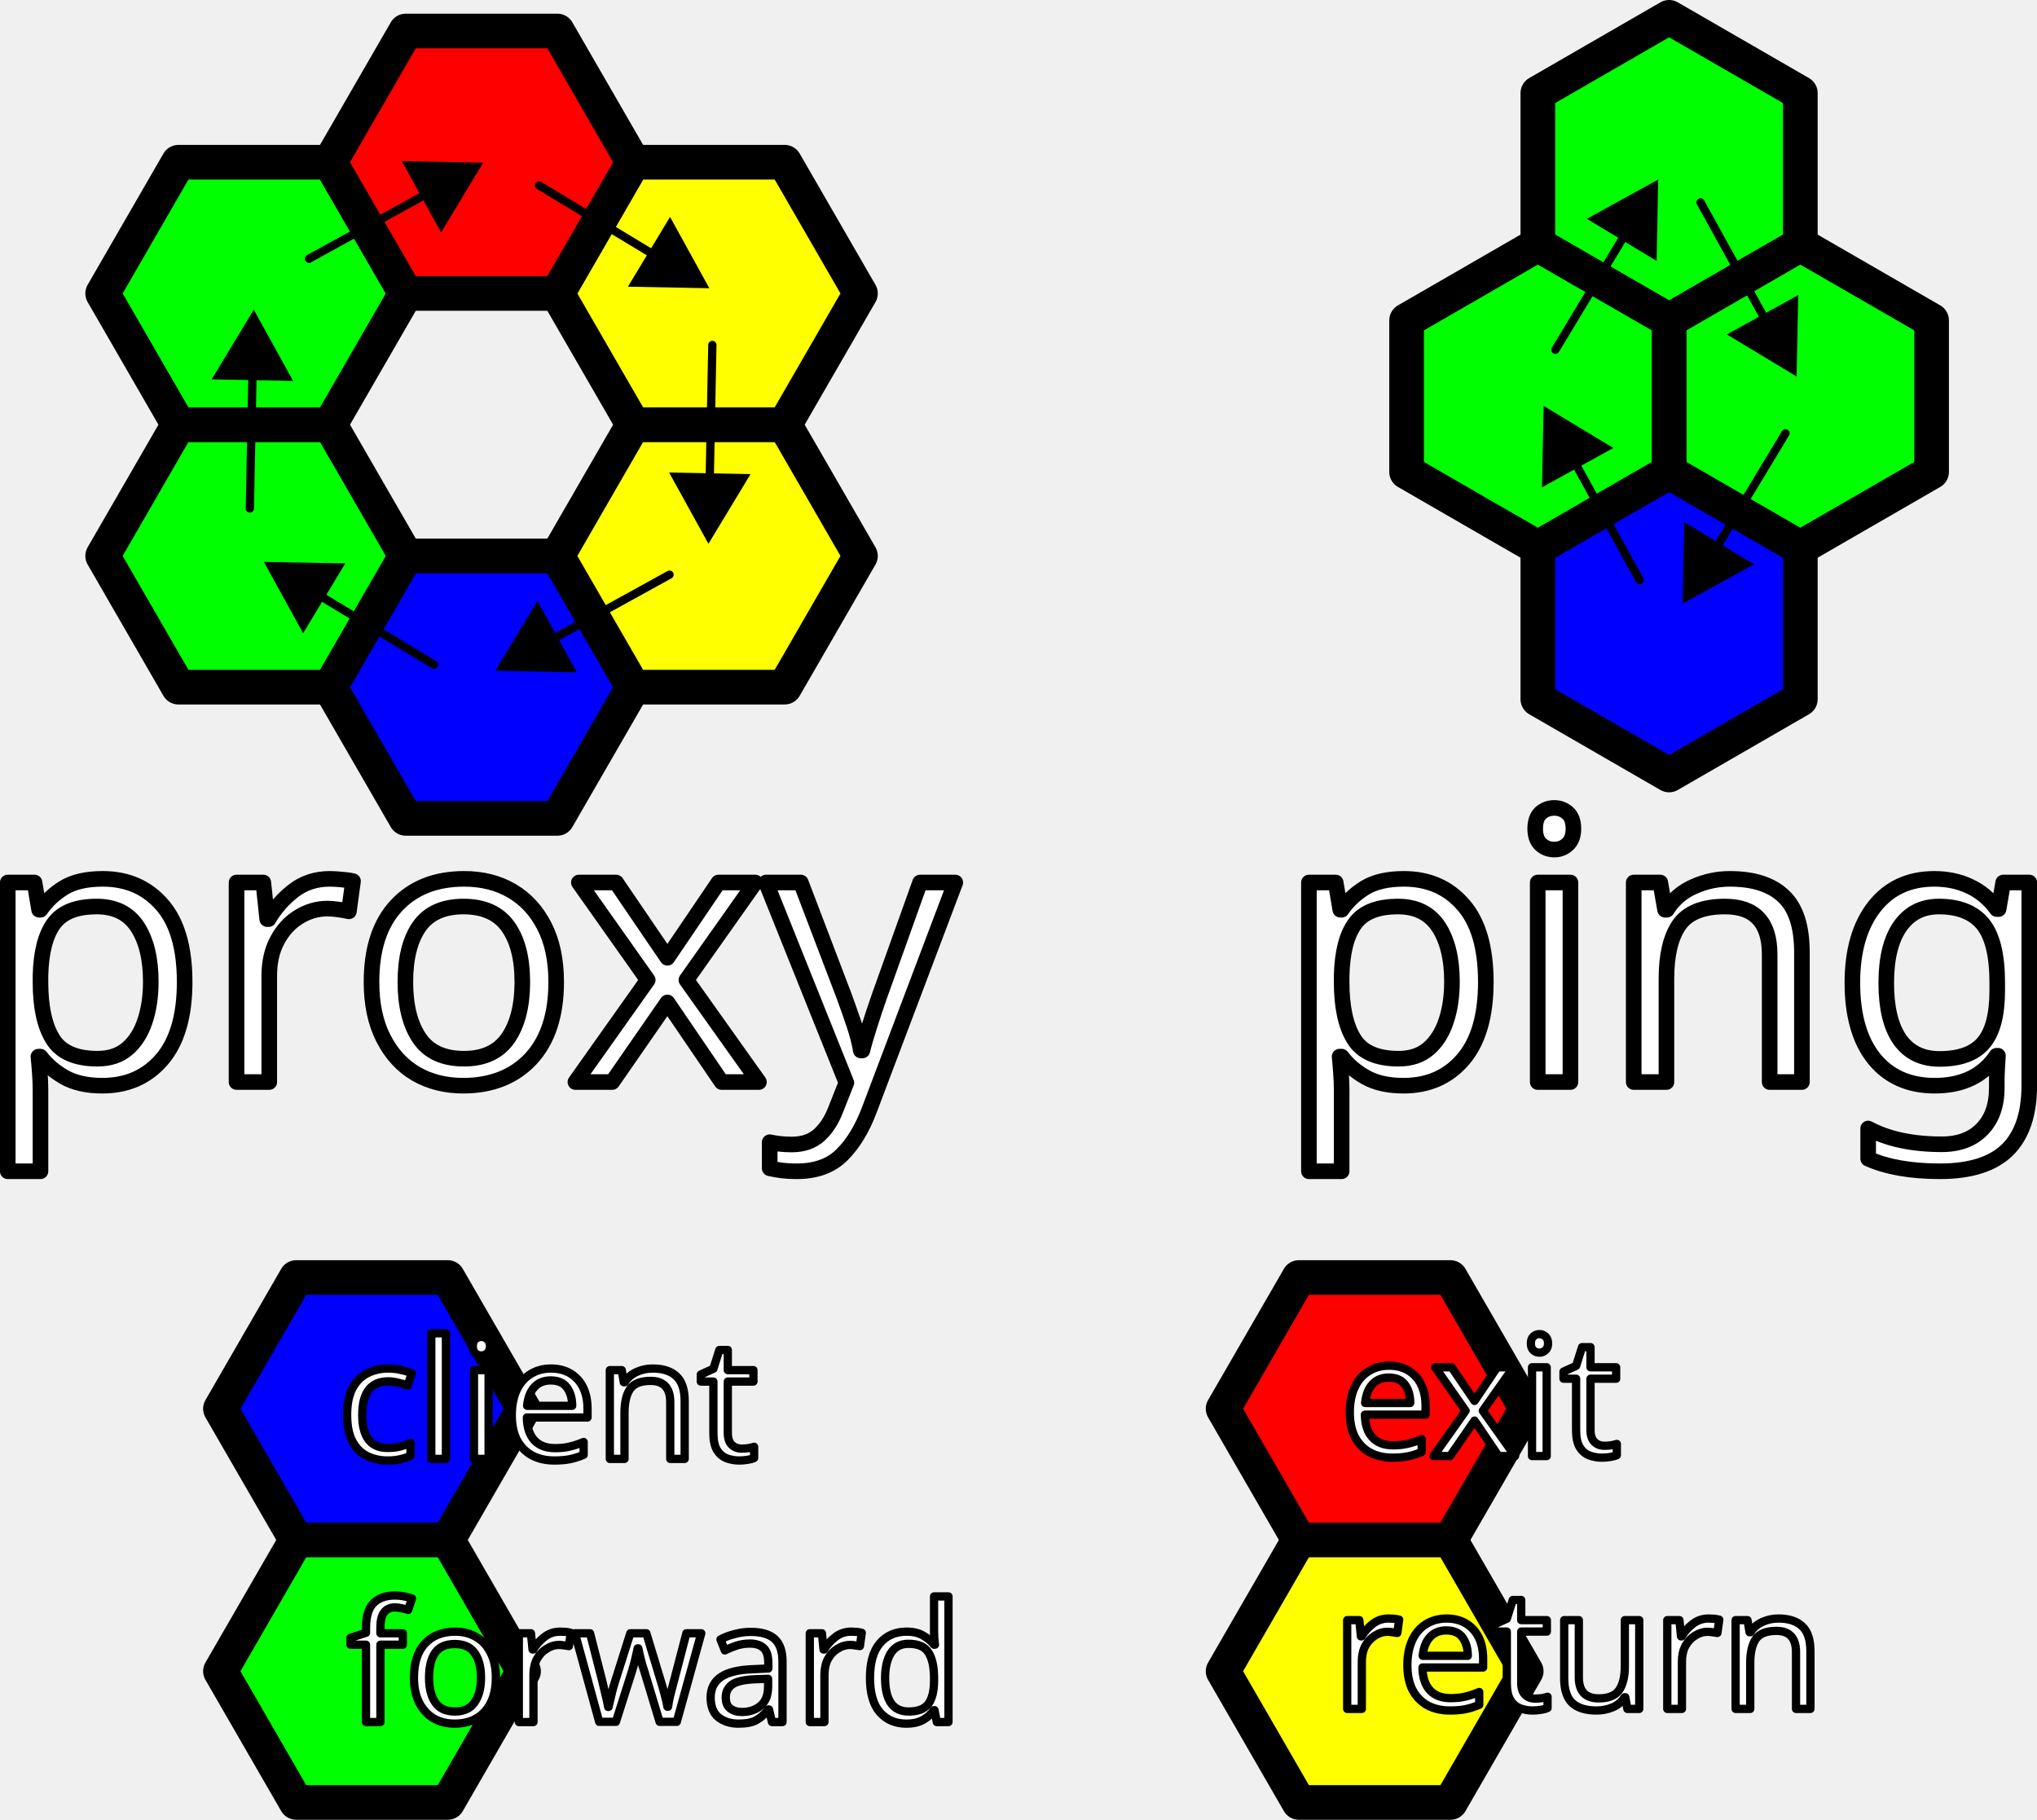
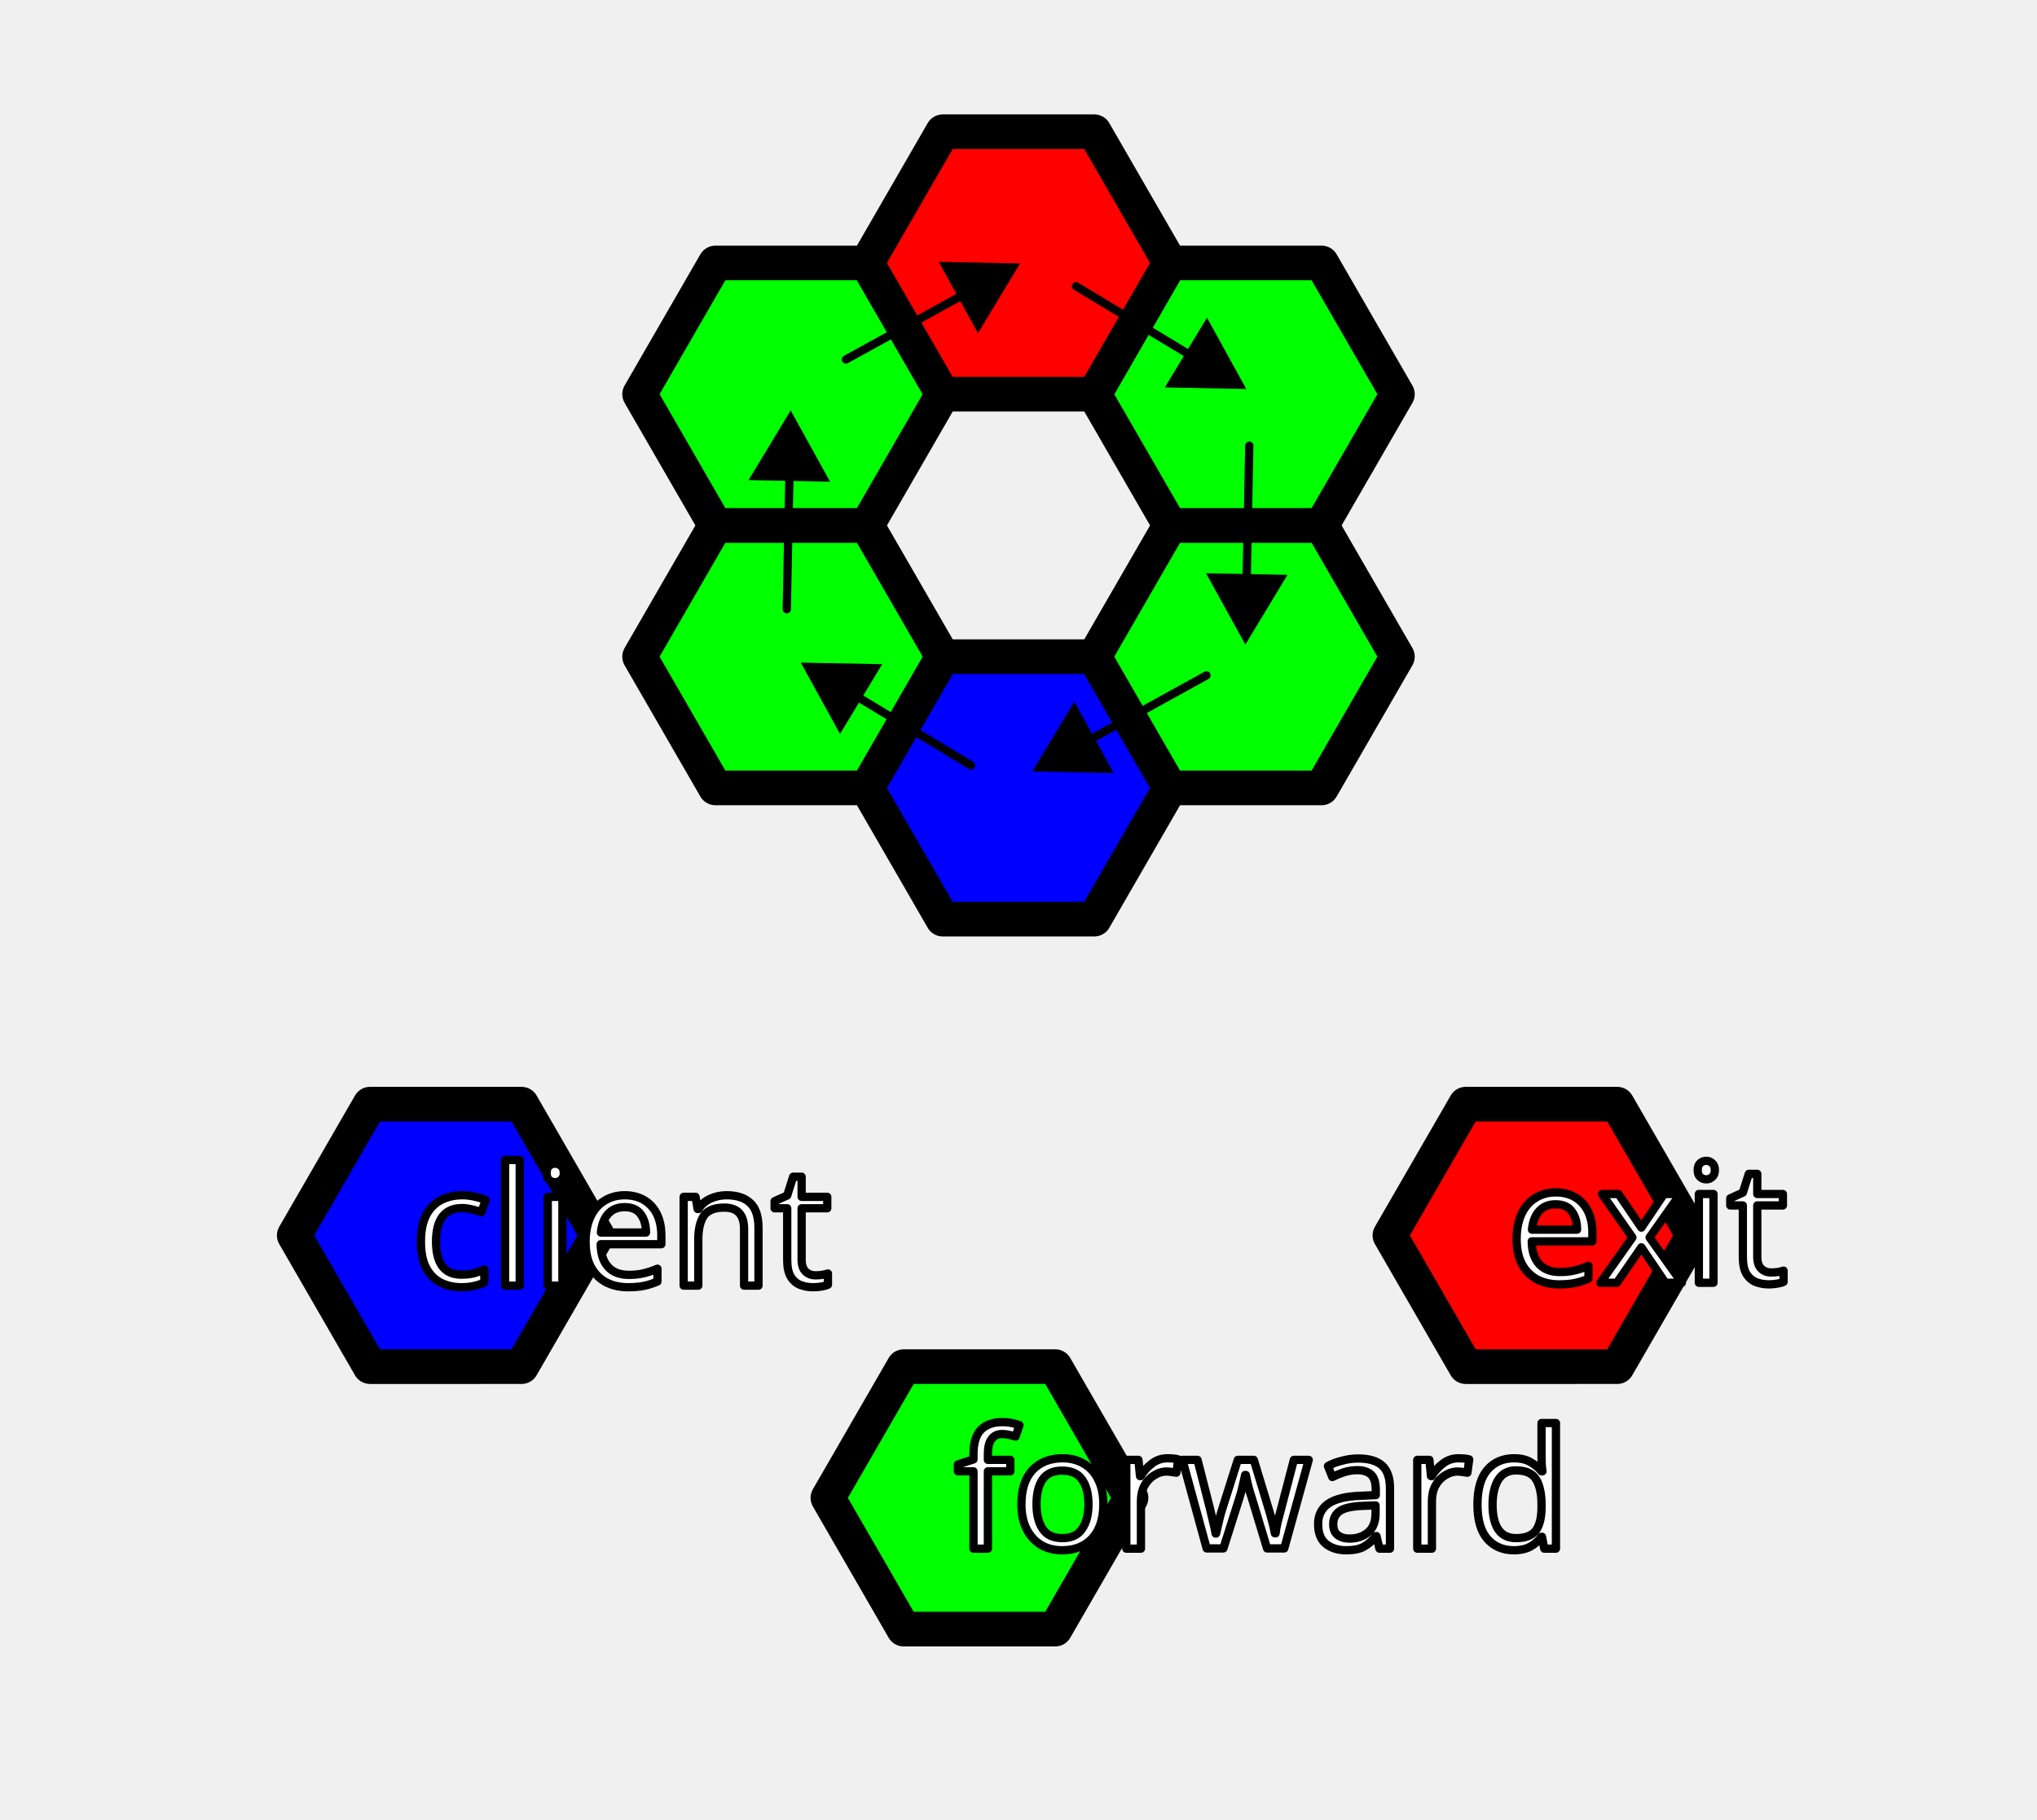
<svg xmlns="http://www.w3.org/2000/svg" width="139.08mm" height="124.266mm" viewBox="0 0 139.08 124.266" version="1.1" id="svg5">
  <defs id="defs2">
    <marker style="overflow:visible" id="TriangleOutL" refX="0" refY="0" orient="auto">
      <path transform="scale(0.8)" style="fill:context-stroke;fill-rule:evenodd;stroke:context-stroke;stroke-width:1pt" d="M 5.77,0 -2.88,5 V -5 Z" id="path99341" />
    </marker>
    <marker style="overflow:visible" id="Arrow1Lend" refX="0" refY="0" orient="auto">
      <path transform="matrix(-0.8,0,0,-0.8,-10,0)" style="fill:context-stroke;fill-rule:evenodd;stroke:context-stroke;stroke-width:1pt" d="M 0,0 5,-5 -12.5,0 5,5 Z" id="path99202" />
    </marker>
    <marker style="overflow:visible" id="Arrow1Lstart" refX="0" refY="0" orient="auto">
      <path transform="matrix(0.8,0,0,0.8,10,0)" style="fill:context-stroke;fill-rule:evenodd;stroke:context-stroke;stroke-width:1pt" d="M 0,0 5,-5 -12.5,0 5,5 Z" id="path99199" />
    </marker>
    <marker style="overflow:visible" id="TriangleOutL-3" refX="0" refY="0" orient="auto">
      <path transform="scale(0.8)" style="fill:context-stroke;fill-rule:evenodd;stroke:context-stroke;stroke-width:1pt" d="M 5.77,0 -2.88,5 V -5 Z" id="path99341-6" />
    </marker>
    <marker style="overflow:visible" id="TriangleOutL-3-0" refX="0" refY="0" orient="auto">
      <path transform="scale(0.8)" style="fill:context-stroke;fill-rule:evenodd;stroke:context-stroke;stroke-width:1pt" d="M 5.77,0 -2.88,5 V -5 Z" id="path99341-6-2" />
    </marker>
    <marker style="overflow:visible" id="TriangleOutL-3-0-0" refX="0" refY="0" orient="auto">
      <path transform="scale(0.8)" style="fill:context-stroke;fill-rule:evenodd;stroke:context-stroke;stroke-width:1pt" d="M 5.77,0 -2.88,5 V -5 Z" id="path99341-6-2-5" />
    </marker>
    <marker style="overflow:visible" id="TriangleOutL-3-0-1" refX="0" refY="0" orient="auto">
      <path transform="scale(0.8)" style="fill:context-stroke;fill-rule:evenodd;stroke:context-stroke;stroke-width:1pt" d="M 5.77,0 -2.88,5 V -5 Z" id="path99341-6-2-0" />
    </marker>
    <marker style="overflow:visible" id="TriangleOutL-3-0-5" refX="0" refY="0" orient="auto">
      <path transform="scale(0.8)" style="fill:context-stroke;fill-rule:evenodd;stroke:context-stroke;stroke-width:1pt" d="M 5.77,0 -2.88,5 V -5 Z" id="path99341-6-2-06" />
    </marker>
    <marker style="overflow:visible" id="TriangleOutL-3-0-6" refX="0" refY="0" orient="auto">
      <path transform="scale(0.8)" style="fill:context-stroke;fill-rule:evenodd;stroke:context-stroke;stroke-width:1pt" d="M 5.77,0 -2.88,5 V -5 Z" id="path99341-6-2-2" />
    </marker>
    <marker style="overflow:visible" id="TriangleOutL-3-0-6-8" refX="0" refY="0" orient="auto">
      <path transform="scale(0.8)" style="fill:context-stroke;fill-rule:evenodd;stroke:context-stroke;stroke-width:1pt" d="M 5.77,0 -2.88,5 V -5 Z" id="path99341-6-2-2-6" />
    </marker>
    <marker style="overflow:visible" id="TriangleOutL-3-0-6-84" refX="0" refY="0" orient="auto">
      <path transform="scale(0.8)" style="fill:context-stroke;fill-rule:evenodd;stroke:context-stroke;stroke-width:1pt" d="M 5.77,0 -2.88,5 V -5 Z" id="path99341-6-2-2-7" />
    </marker>
    <marker style="overflow:visible" id="TriangleOutL-3-0-6-0" refX="0" refY="0" orient="auto">
      <path transform="scale(0.8)" style="fill:context-stroke;fill-rule:evenodd;stroke:context-stroke;stroke-width:1pt" d="M 5.77,0 -2.88,5 V -5 Z" id="path99341-6-2-2-62" />
    </marker>
    <marker style="overflow:visible" id="TriangleOutL-9" refX="0" refY="0" orient="auto">
      <path transform="scale(0.8)" style="fill:context-stroke;fill-rule:evenodd;stroke:context-stroke;stroke-width:1pt" d="M 5.77,0 -2.88,5 V -5 Z" id="path99341-0" />
    </marker>
    <marker style="overflow:visible" id="TriangleOutL-31" refX="0" refY="0" orient="auto">
      <path transform="scale(0.8)" style="fill:context-stroke;fill-rule:evenodd;stroke:context-stroke;stroke-width:1pt" d="M 5.77,0 -2.88,5 V -5 Z" id="path99341-1" />
    </marker>
    <marker style="overflow:visible" id="TriangleOutL-34" refX="0" refY="0" orient="auto">
      <path transform="scale(0.8)" style="fill:context-stroke;fill-rule:evenodd;stroke:context-stroke;stroke-width:1pt" d="M 5.77,0 -2.88,5 V -5 Z" id="path99341-03" />
    </marker>
    <marker style="overflow:visible" id="TriangleOutL-1" refX="0" refY="0" orient="auto">
      <path transform="scale(0.8)" style="fill:context-stroke;fill-rule:evenodd;stroke:context-stroke;stroke-width:1pt" d="M 5.77,0 -2.88,5 V -5 Z" id="path99341-9" />
    </marker>
    <marker style="overflow:visible" id="TriangleOutL-3-0-6-6" refX="0" refY="0" orient="auto">
      <path transform="scale(0.8)" style="fill:context-stroke;fill-rule:evenodd;stroke:context-stroke;stroke-width:1pt" d="M 5.77,0 -2.88,5 V -5 Z" id="path99341-6-2-2-2" />
    </marker>
    <marker style="overflow:visible" id="TriangleOutL-3-0-6-8-6" refX="0" refY="0" orient="auto">
      <path transform="scale(0.8)" style="fill:context-stroke;fill-rule:evenodd;stroke:context-stroke;stroke-width:1pt" d="M 5.77,0 -2.88,5 V -5 Z" id="path99341-6-2-2-6-7" />
    </marker>
    <marker style="overflow:visible" id="TriangleOutL-3-0-6-84-5" refX="0" refY="0" orient="auto">
      <path transform="scale(0.8)" style="fill:context-stroke;fill-rule:evenodd;stroke:context-stroke;stroke-width:1pt" d="M 5.77,0 -2.88,5 V -5 Z" id="path99341-6-2-2-7-6" />
    </marker>
    <marker style="overflow:visible" id="TriangleOutL-3-0-6-0-9" refX="0" refY="0" orient="auto">
      <path transform="scale(0.8)" style="fill:context-stroke;fill-rule:evenodd;stroke:context-stroke;stroke-width:1pt" d="M 5.77,0 -2.88,5 V -5 Z" id="path99341-6-2-2-62-8" />
    </marker>
  </defs>
  <g id="layer1" transform="translate(-35.92206,-20.00975)">
    <g id="g92692" transform="translate(23.52948)">
-       <path style="fill:#0000ff;stroke:#000000;stroke-width:8.939;stroke-linecap:round;stroke-linejoin:round;stroke-opacity:1" id="path864-63" transform="matrix(-0.2291359,0.1322917,-0.1322917,-0.2291359,118.383,86.89671)" d="m 235.45,223.061 -33.871,19.555 -33.871,-19.555 0,-39.111 33.871,-19.555 33.871,19.555 z" />
-       <path style="fill:#00ff00;fill-opacity:1;stroke:#000000;stroke-width:8.939;stroke-linecap:round;stroke-linejoin:round;stroke-opacity:1" id="path864-63-4" transform="matrix(-0.2291359,0.1322917,-0.1322917,-0.2291359,102.8611,77.93509)" d="m 235.45,223.061 -33.871,19.555 -33.871,-19.555 0,-39.111 33.871,-19.555 33.871,19.555 z" />
-       <path style="fill:#ffff00;fill-opacity:1;stroke:#000000;stroke-width:8.939;stroke-linecap:round;stroke-linejoin:round;stroke-opacity:1" id="path864-63-8" transform="matrix(-0.2291359,0.1322917,-0.1322917,-0.2291359,133.905,77.93509)" d="m 235.45,223.061 -33.871,19.555 -33.871,-19.555 0,-39.111 33.871,-19.555 33.871,19.555 z" />
-       <path style="fill:#ffff00;fill-opacity:1;stroke:#000000;stroke-width:8.939;stroke-linecap:round;stroke-linejoin:round;stroke-opacity:1" id="path864-63-1" transform="matrix(-0.2291359,0.1322917,-0.1322917,-0.2291359,133.905,60.01184)" d="m 235.45,223.061 -33.871,19.555 -33.871,-19.555 0,-39.111 33.871,-19.555 33.871,19.555 z" />
-       <path style="fill:#00ff00;fill-opacity:1;stroke:#000000;stroke-width:8.939;stroke-linecap:round;stroke-linejoin:round;stroke-opacity:1" id="path864-63-2" transform="matrix(-0.2291359,0.1322917,-0.1322917,-0.2291359,102.8611,60.01184)" d="m 235.45,223.061 -33.871,19.555 -33.871,-19.555 0,-39.111 33.871,-19.555 33.871,19.555 z" />
-       <path style="fill:#ff0000;fill-opacity:1;stroke:#000000;stroke-width:8.939;stroke-linecap:round;stroke-linejoin:round;stroke-opacity:1" id="path864-63-9" transform="matrix(-0.2291359,0.1322917,-0.1322917,-0.2291359,118.383,51.05022)" d="m 235.45,223.061 -33.871,19.555 -33.871,-19.555 0,-39.111 33.871,-19.555 33.871,19.555 z" />
-       <text xml:space="preserve" style="font-size:25.4px;font-family:'Noto Sans';-inkscape-font-specification:'Noto Sans';fill:#ffffff;fill-opacity:1;stroke:#000000;stroke-width:1.065;stroke-linecap:round;stroke-linejoin:round;stroke-miterlimit:4;stroke-dasharray:none;stroke-opacity:1" x="10.766" y="93.901" id="text15233">
-         <tspan id="tspan15231" style="fill:#ffffff;fill-opacity:1;stroke:#000000;stroke-width:1.065;stroke-miterlimit:4;stroke-dasharray:none;stroke-opacity:1" x="10.766" y="93.901">proxy</tspan>
-       </text>
-       <path style="fill:#0000ff;stroke:#000000;stroke-width:8.939;stroke-linecap:round;stroke-linejoin:round;stroke-opacity:1" id="path864" transform="matrix(0.2645833,0,0,0.2645833,73.01831,8.739906)" d="m 235.45,223.061 -33.871,19.555 -33.871,-19.555 0,-39.111 33.871,-19.555 33.871,19.555 z" />
-       <path style="fill:#00ff00;fill-opacity:1;stroke:#000000;stroke-width:8.939;stroke-linecap:round;stroke-linejoin:round;stroke-opacity:1" id="path864-6" transform="matrix(0.2645833,0,0,0.2645833,73.01831,-22.30406)" d="m 235.45,223.061 -33.871,19.555 -33.871,-19.555 0,-39.111 33.871,-19.555 33.871,19.555 z" />
-       <path style="fill:#00ff00;fill-opacity:1;stroke:#000000;stroke-width:8.939;stroke-linecap:round;stroke-linejoin:round;stroke-opacity:1" id="path864-5" transform="matrix(0.2645833,0,0,0.2645833,81.97993,-6.782078)" d="m 235.45,223.061 -33.871,19.555 -33.871,-19.555 0,-39.111 33.871,-19.555 33.871,19.555 z" />
-       <path style="fill:#00ff00;fill-opacity:1;stroke:#000000;stroke-width:8.939;stroke-linecap:round;stroke-linejoin:round;stroke-opacity:1" id="path864-9" transform="matrix(0.2645833,0,0,0.2645833,64.05668,-6.782078)" d="m 235.45,223.061 -33.871,19.555 -33.871,-19.555 0,-39.111 33.871,-19.555 33.871,19.555 z" />
-       <text xml:space="preserve" style="font-size:25.4px;font-family:'Noto Sans';-inkscape-font-specification:'Noto Sans';fill:#ffffff;fill-opacity:1;stroke:#000000;stroke-width:1.065;stroke-linecap:round;stroke-linejoin:round;stroke-miterlimit:4;stroke-dasharray:none;stroke-opacity:1" x="99.607" y="93.901" id="text21825">
-         <tspan id="tspan21823" style="fill:#ffffff;fill-opacity:1;stroke:#000000;stroke-width:1.065;stroke-miterlimit:4;stroke-dasharray:none;stroke-opacity:1" x="99.607" y="93.901">ping</tspan>
-       </text>
-       <g id="g105529" transform="translate(14.79235,-5.952393)">
-         <path style="fill:#0000ff;stroke:#000000;stroke-width:8.939;stroke-linecap:round;stroke-linejoin:round;stroke-opacity:1" id="path864-63-92" transform="matrix(-0.2291359,0.1322917,-0.1322917,-0.2291359,96.11023,142.1238)" d="m 235.45,223.061 -33.871,19.555 -33.871,-19.555 0,-39.111 33.871,-19.555 33.871,19.555 z" />
-         <path style="fill:#00ff00;fill-opacity:1;stroke:#000000;stroke-width:8.939;stroke-linecap:round;stroke-linejoin:round;stroke-opacity:1" id="path864-63-4-2" transform="matrix(-0.2291359,0.1322917,-0.1322917,-0.2291359,96.11023,160.0471)" d="m 235.45,223.061 -33.871,19.555 -33.871,-19.555 0,-39.111 33.871,-19.555 33.871,19.555 z" />
-         <text xml:space="preserve" style="font-style:normal;font-variant:normal;font-weight:normal;font-stretch:normal;font-size:11.289px;font-family:'Noto Sans';-inkscape-font-specification:'Noto Sans, Normal';font-variant-ligatures:normal;font-variant-caps:normal;font-variant-numeric:normal;font-variant-east-asian:normal;fill:#ffffff;fill-opacity:1;stroke:#000000;stroke-width:0.565;stroke-linecap:round;stroke-linejoin:round;stroke-miterlimit:4;stroke-dasharray:none;stroke-opacity:1" x="20.677" y="125.588" id="text33374">
-           <tspan id="tspan33372" style="font-style:normal;font-variant:normal;font-weight:normal;font-stretch:normal;font-size:11.289px;font-family:'Noto Sans';-inkscape-font-specification:'Noto Sans, Normal';font-variant-ligatures:normal;font-variant-caps:normal;font-variant-numeric:normal;font-variant-east-asian:normal;fill:#ffffff;fill-opacity:1;stroke:#000000;stroke-width:0.565;stroke-miterlimit:4;stroke-dasharray:none;stroke-opacity:1" x="20.677" y="125.588">client</tspan>
-         </text>
-         <text xml:space="preserve" style="font-style:normal;font-variant:normal;font-weight:normal;font-stretch:normal;font-size:11.289px;font-family:'Noto Sans';-inkscape-font-specification:'Noto Sans, Normal';font-variant-ligatures:normal;font-variant-caps:normal;font-variant-numeric:normal;font-variant-east-asian:normal;fill:#ffffff;fill-opacity:1;stroke:#000000;stroke-width:0.565;stroke-linecap:round;stroke-linejoin:round;stroke-miterlimit:4;stroke-dasharray:none;stroke-opacity:1" x="21.355" y="143.554" id="text54738">
-           <tspan id="tspan54736" style="font-style:normal;font-variant:normal;font-weight:normal;font-stretch:normal;font-size:11.289px;font-family:'Noto Sans';-inkscape-font-specification:'Noto Sans, Normal';font-variant-ligatures:normal;font-variant-caps:normal;font-variant-numeric:normal;font-variant-east-asian:normal;fill:#ffffff;fill-opacity:1;stroke:#000000;stroke-width:0.565;stroke-miterlimit:4;stroke-dasharray:none;stroke-opacity:1" x="21.355" y="143.554">forward</tspan>
+       <g id="g7546" transform="translate(5.039033,-1.253654)">
+         <path style="fill:#0000ff;stroke:#000000;stroke-width:8.939;stroke-linecap:round;stroke-linejoin:round;stroke-opacity:1" id="path864-63-92" transform="matrix(-0.2291359,0.1322917,-0.1322917,-0.2291359,110.9026,125.5881)" d="m 235.45,223.061 -33.871,19.555 -33.871,-19.555 0,-39.111 33.871,-19.555 33.871,19.555 z" />
+         <text xml:space="preserve" style="font-style:normal;font-variant:normal;font-weight:normal;font-stretch:normal;font-size:11.289px;font-family:'Noto Sans';-inkscape-font-specification:'Noto Sans, Normal';font-variant-ligatures:normal;font-variant-caps:normal;font-variant-numeric:normal;font-variant-east-asian:normal;fill:#ffffff;fill-opacity:1;stroke:#000000;stroke-width:0.565;stroke-linecap:round;stroke-linejoin:round;stroke-miterlimit:4;stroke-dasharray:none;stroke-opacity:1" x="35.47" y="109.053" id="text33374">
+           <tspan id="tspan33372" style="font-style:normal;font-variant:normal;font-weight:normal;font-stretch:normal;font-size:11.289px;font-family:'Noto Sans';-inkscape-font-specification:'Noto Sans, Normal';font-variant-ligatures:normal;font-variant-caps:normal;font-variant-numeric:normal;font-variant-east-asian:normal;fill:#ffffff;fill-opacity:1;stroke:#000000;stroke-width:0.565;stroke-miterlimit:4;stroke-dasharray:none;stroke-opacity:1" x="35.47" y="109.053">client</tspan>
        </text>
      </g>
-       <g id="g105521" transform="translate(14.79235,-5.349503)">
-         <path style="fill:#ff0000;fill-opacity:1;stroke:#000000;stroke-width:8.939;stroke-linecap:round;stroke-linejoin:round;stroke-opacity:1" id="path864-63-9-4" transform="matrix(-0.2291359,0.1322917,-0.1322917,-0.2291359,164.569,141.5209)" d="m 235.45,223.061 -33.871,19.555 -33.871,-19.555 0,-39.111 33.871,-19.555 33.871,19.555 z" />
-         <path style="fill:#ffff00;fill-opacity:1;stroke:#000000;stroke-width:8.939;stroke-linecap:round;stroke-linejoin:round;stroke-opacity:1" id="path864-63-8-7" transform="matrix(-0.2291359,0.1322917,-0.1322917,-0.2291359,164.569,159.4442)" d="m 235.45,223.061 -33.871,19.555 -33.871,-19.555 0,-39.111 33.871,-19.555 33.871,19.555 z" />
-         <text xml:space="preserve" style="font-style:normal;font-variant:normal;font-weight:normal;font-stretch:normal;font-size:11.289px;font-family:'Noto Sans';-inkscape-font-specification:'Noto Sans, Normal';font-variant-ligatures:normal;font-variant-caps:normal;font-variant-numeric:normal;font-variant-east-asian:normal;fill:#ffffff;fill-opacity:1;stroke:#000000;stroke-width:0.565;stroke-linecap:round;stroke-linejoin:round;stroke-miterlimit:4;stroke-dasharray:none;stroke-opacity:1" x="89.136" y="124.791" id="text61870">
-           <tspan id="tspan61868" style="font-style:normal;font-variant:normal;font-weight:normal;font-stretch:normal;font-size:11.289px;font-family:'Noto Sans';-inkscape-font-specification:'Noto Sans, Normal';font-variant-ligatures:normal;font-variant-caps:normal;font-variant-numeric:normal;font-variant-east-asian:normal;fill:#ffffff;fill-opacity:1;stroke:#000000;stroke-width:0.565;stroke-miterlimit:4;stroke-dasharray:none;stroke-opacity:1" x="89.136" y="124.791">exit</tspan>
-         </text>
-         <text xml:space="preserve" style="font-style:normal;font-variant:normal;font-weight:normal;font-stretch:normal;font-size:11.289px;font-family:'Noto Sans';-inkscape-font-specification:'Noto Sans, Normal';font-variant-ligatures:normal;font-variant-caps:normal;font-variant-numeric:normal;font-variant-east-asian:normal;fill:#ffffff;fill-opacity:1;stroke:#000000;stroke-width:0.565;stroke-linecap:round;stroke-linejoin:round;stroke-miterlimit:4;stroke-dasharray:none;stroke-opacity:1" x="88.628" y="142.054" id="text66890">
-           <tspan id="tspan66888" style="font-style:normal;font-variant:normal;font-weight:normal;font-stretch:normal;font-size:11.289px;font-family:'Noto Sans';-inkscape-font-specification:'Noto Sans, Normal';font-variant-ligatures:normal;font-variant-caps:normal;font-variant-numeric:normal;font-variant-east-asian:normal;fill:#ffffff;fill-opacity:1;stroke:#000000;stroke-width:0.565;stroke-miterlimit:4;stroke-dasharray:none;stroke-opacity:1" x="88.628" y="142.054">return</tspan>
+       <g id="g7541" transform="translate(41.47561,-1.253654)">
+         <path style="fill:#00ff00;fill-opacity:1;stroke:#000000;stroke-width:8.939;stroke-linecap:round;stroke-linejoin:round;stroke-opacity:1" id="path864-63-4-2" transform="matrix(-0.2291359,0.1322917,-0.1322917,-0.2291359,110.9026,143.5113)" d="m 235.45,223.061 -33.871,19.555 -33.871,-19.555 0,-39.111 33.871,-19.555 33.871,19.555 z" />
+         <text xml:space="preserve" style="font-style:normal;font-variant:normal;font-weight:normal;font-stretch:normal;font-size:11.289px;font-family:'Noto Sans';-inkscape-font-specification:'Noto Sans, Normal';font-variant-ligatures:normal;font-variant-caps:normal;font-variant-numeric:normal;font-variant-east-asian:normal;fill:#ffffff;fill-opacity:1;stroke:#000000;stroke-width:0.565;stroke-linecap:round;stroke-linejoin:round;stroke-miterlimit:4;stroke-dasharray:none;stroke-opacity:1" x="36.147" y="127.018" id="text54738">
+           <tspan id="tspan54736" style="font-style:normal;font-variant:normal;font-weight:normal;font-stretch:normal;font-size:11.289px;font-family:'Noto Sans';-inkscape-font-specification:'Noto Sans, Normal';font-variant-ligatures:normal;font-variant-caps:normal;font-variant-numeric:normal;font-variant-east-asian:normal;fill:#ffffff;fill-opacity:1;stroke:#000000;stroke-width:0.565;stroke-miterlimit:4;stroke-dasharray:none;stroke-opacity:1" x="36.147" y="127.018">forward</tspan>
        </text>
      </g>
-       <path style="fill:none;fill-opacity:1;stroke:#000000;stroke-width:0.565;stroke-linecap:round;stroke-linejoin:round;stroke-miterlimit:4;stroke-dasharray:none;stroke-opacity:1;marker-end:url(#TriangleOutL)" d="M 42.03,65.397 33.155,60.038" id="path101520" />
-       <path style="fill:none;fill-opacity:1;stroke:#000000;stroke-width:0.565;stroke-linecap:round;stroke-linejoin:round;stroke-miterlimit:4;stroke-dasharray:none;stroke-opacity:1;marker-end:url(#TriangleOutL-9)" d="m 124.345,59.618 -5.007,-9.079" id="path101520-81" />
-       <path style="fill:none;fill-opacity:1;stroke:#000000;stroke-width:0.565;stroke-linecap:round;stroke-linejoin:round;stroke-miterlimit:4;stroke-dasharray:none;stroke-opacity:1;marker-end:url(#TriangleOutL-31)" d="m 118.589,43.893 5.36,-8.876" id="path101520-0" />
-       <path style="fill:none;fill-opacity:1;stroke:#000000;stroke-width:0.565;stroke-linecap:round;stroke-linejoin:round;stroke-miterlimit:4;stroke-dasharray:none;stroke-opacity:1;marker-end:url(#TriangleOutL-34)" d="m 128.501,33.829 5.007,9.079" id="path101520-9" />
-       <path style="fill:none;fill-opacity:1;stroke:#000000;stroke-width:0.565;stroke-linecap:round;stroke-linejoin:round;stroke-miterlimit:4;stroke-dasharray:none;stroke-opacity:1;marker-end:url(#TriangleOutL-3)" d="M 29.452,54.732 29.656,44.366" id="path101520-8" />
-       <path style="fill:none;fill-opacity:1;stroke:#000000;stroke-width:0.565;stroke-linecap:round;stroke-linejoin:round;stroke-miterlimit:4;stroke-dasharray:none;stroke-opacity:1;marker-end:url(#TriangleOutL-3-0)" d="M 33.49,37.679 42.57,32.672" id="path101520-8-1" />
-       <path style="fill:none;fill-opacity:1;stroke:#000000;stroke-width:0.565;stroke-linecap:round;stroke-linejoin:round;stroke-miterlimit:4;stroke-dasharray:none;stroke-opacity:1;marker-end:url(#TriangleOutL-3-0-0)" d="m 49.2,32.673 8.876,5.36" id="path101520-8-1-1" />
-       <path style="fill:none;fill-opacity:1;stroke:#000000;stroke-width:0.565;stroke-linecap:round;stroke-linejoin:round;stroke-miterlimit:4;stroke-dasharray:none;stroke-opacity:1;marker-end:url(#TriangleOutL-3-0-1)" d="M 61.03,43.566 60.826,53.933" id="path101520-8-1-8" />
-       <path style="fill:none;fill-opacity:1;stroke:#000000;stroke-width:0.565;stroke-linecap:round;stroke-linejoin:round;stroke-miterlimit:4;stroke-dasharray:none;stroke-opacity:1;marker-end:url(#TriangleOutL-3-0-5)" d="m 58.106,59.251 -9.079,5.007" id="path101520-8-1-4" />
-       <path style="fill:none;fill-opacity:1;stroke:#000000;stroke-width:0.565;stroke-linecap:round;stroke-linejoin:round;stroke-miterlimit:4;stroke-dasharray:none;stroke-opacity:1;marker-end:url(#TriangleOutL-1)" d="m 134.301,49.6 -5.36,8.876" id="path101520-6" />
+       <g id="g7551" transform="translate(11.38903,-1.253654)">
+         <path style="fill:#ff0000;fill-opacity:1;stroke:#000000;stroke-width:8.939;stroke-linecap:round;stroke-linejoin:round;stroke-opacity:1" id="path864-63-9-4" transform="matrix(-0.2291359,0.1322917,-0.1322917,-0.2291359,179.3614,125.5881)" d="m 235.45,223.061 -33.871,19.555 -33.871,-19.555 0,-39.111 33.871,-19.555 33.871,19.555 z" />
+         <text xml:space="preserve" style="font-style:normal;font-variant:normal;font-weight:normal;font-stretch:normal;font-size:11.289px;font-family:'Noto Sans';-inkscape-font-specification:'Noto Sans, Normal';font-variant-ligatures:normal;font-variant-caps:normal;font-variant-numeric:normal;font-variant-east-asian:normal;fill:#ffffff;fill-opacity:1;stroke:#000000;stroke-width:0.565;stroke-linecap:round;stroke-linejoin:round;stroke-miterlimit:4;stroke-dasharray:none;stroke-opacity:1" x="103.929" y="108.858" id="text61870">
+           <tspan id="tspan61868" style="font-style:normal;font-variant:normal;font-weight:normal;font-stretch:normal;font-size:11.289px;font-family:'Noto Sans';-inkscape-font-specification:'Noto Sans, Normal';font-variant-ligatures:normal;font-variant-caps:normal;font-variant-numeric:normal;font-variant-east-asian:normal;fill:#ffffff;fill-opacity:1;stroke:#000000;stroke-width:0.565;stroke-miterlimit:4;stroke-dasharray:none;stroke-opacity:1" x="103.929" y="108.858">exit</tspan>
+         </text>
+       </g>
+       <g id="g1272" transform="translate(36.66056,6.879167)">
+         <path style="fill:#0000ff;stroke:#000000;stroke-width:8.939;stroke-linecap:round;stroke-linejoin:round;stroke-opacity:1" id="path864-63" transform="matrix(-0.2291359,0.1322917,-0.1322917,-0.2291359,118.383,86.89671)" d="m 235.45,223.061 -33.871,19.555 -33.871,-19.555 0,-39.111 33.871,-19.555 33.871,19.555 z" />
+         <path style="fill:#00ff00;fill-opacity:1;stroke:#000000;stroke-width:8.939;stroke-linecap:round;stroke-linejoin:round;stroke-opacity:1" id="path864-63-4" transform="matrix(-0.2291359,0.1322917,-0.1322917,-0.2291359,102.8611,77.93509)" d="m 235.45,223.061 -33.871,19.555 -33.871,-19.555 0,-39.111 33.871,-19.555 33.871,19.555 z" />
+         <path style="fill:#00ff00;fill-opacity:1;stroke:#000000;stroke-width:8.939;stroke-linecap:round;stroke-linejoin:round;stroke-opacity:1" id="path864-63-8" transform="matrix(-0.2291359,0.1322917,-0.1322917,-0.2291359,133.905,77.93509)" d="m 235.45,223.061 -33.871,19.555 -33.871,-19.555 0,-39.111 33.871,-19.555 33.871,19.555 z" />
+         <path style="fill:#00ff00;fill-opacity:1;stroke:#000000;stroke-width:8.939;stroke-linecap:round;stroke-linejoin:round;stroke-opacity:1" id="path864-63-1" transform="matrix(-0.2291359,0.1322917,-0.1322917,-0.2291359,133.905,60.01184)" d="m 235.45,223.061 -33.871,19.555 -33.871,-19.555 0,-39.111 33.871,-19.555 33.871,19.555 z" />
+         <path style="fill:#00ff00;fill-opacity:1;stroke:#000000;stroke-width:8.939;stroke-linecap:round;stroke-linejoin:round;stroke-opacity:1" id="path864-63-2" transform="matrix(-0.2291359,0.1322917,-0.1322917,-0.2291359,102.8611,60.01184)" d="m 235.45,223.061 -33.871,19.555 -33.871,-19.555 0,-39.111 33.871,-19.555 33.871,19.555 z" />
+         <path style="fill:#ff0000;fill-opacity:1;stroke:#000000;stroke-width:8.939;stroke-linecap:round;stroke-linejoin:round;stroke-opacity:1" id="path864-63-9" transform="matrix(-0.2291359,0.1322917,-0.1322917,-0.2291359,118.383,51.05022)" d="m 235.45,223.061 -33.871,19.555 -33.871,-19.555 0,-39.111 33.871,-19.555 33.871,19.555 z" />
+         <path style="fill:none;fill-opacity:1;stroke:#000000;stroke-width:0.565;stroke-linecap:round;stroke-linejoin:round;stroke-miterlimit:4;stroke-dasharray:none;stroke-opacity:1;marker-end:url(#TriangleOutL)" d="M 42.03,65.397 33.155,60.038" id="path101520" />
+         <path style="fill:none;fill-opacity:1;stroke:#000000;stroke-width:0.565;stroke-linecap:round;stroke-linejoin:round;stroke-miterlimit:4;stroke-dasharray:none;stroke-opacity:1;marker-end:url(#TriangleOutL-3)" d="M 29.452,54.732 29.656,44.366" id="path101520-8" />
+         <path style="fill:none;fill-opacity:1;stroke:#000000;stroke-width:0.565;stroke-linecap:round;stroke-linejoin:round;stroke-miterlimit:4;stroke-dasharray:none;stroke-opacity:1;marker-end:url(#TriangleOutL-3-0)" d="M 33.49,37.679 42.57,32.672" id="path101520-8-1" />
+         <path style="fill:none;fill-opacity:1;stroke:#000000;stroke-width:0.565;stroke-linecap:round;stroke-linejoin:round;stroke-miterlimit:4;stroke-dasharray:none;stroke-opacity:1;marker-end:url(#TriangleOutL-3-0-0)" d="m 49.2,32.673 8.876,5.36" id="path101520-8-1-1" />
+         <path style="fill:none;fill-opacity:1;stroke:#000000;stroke-width:0.565;stroke-linecap:round;stroke-linejoin:round;stroke-miterlimit:4;stroke-dasharray:none;stroke-opacity:1;marker-end:url(#TriangleOutL-3-0-1)" d="M 61.03,43.566 60.826,53.933" id="path101520-8-1-8" />
+         <path style="fill:none;fill-opacity:1;stroke:#000000;stroke-width:0.565;stroke-linecap:round;stroke-linejoin:round;stroke-miterlimit:4;stroke-dasharray:none;stroke-opacity:1;marker-end:url(#TriangleOutL-3-0-5)" d="m 58.106,59.251 -9.079,5.007" id="path101520-8-1-4" />
+       </g>
    </g>
  </g>
</svg>
